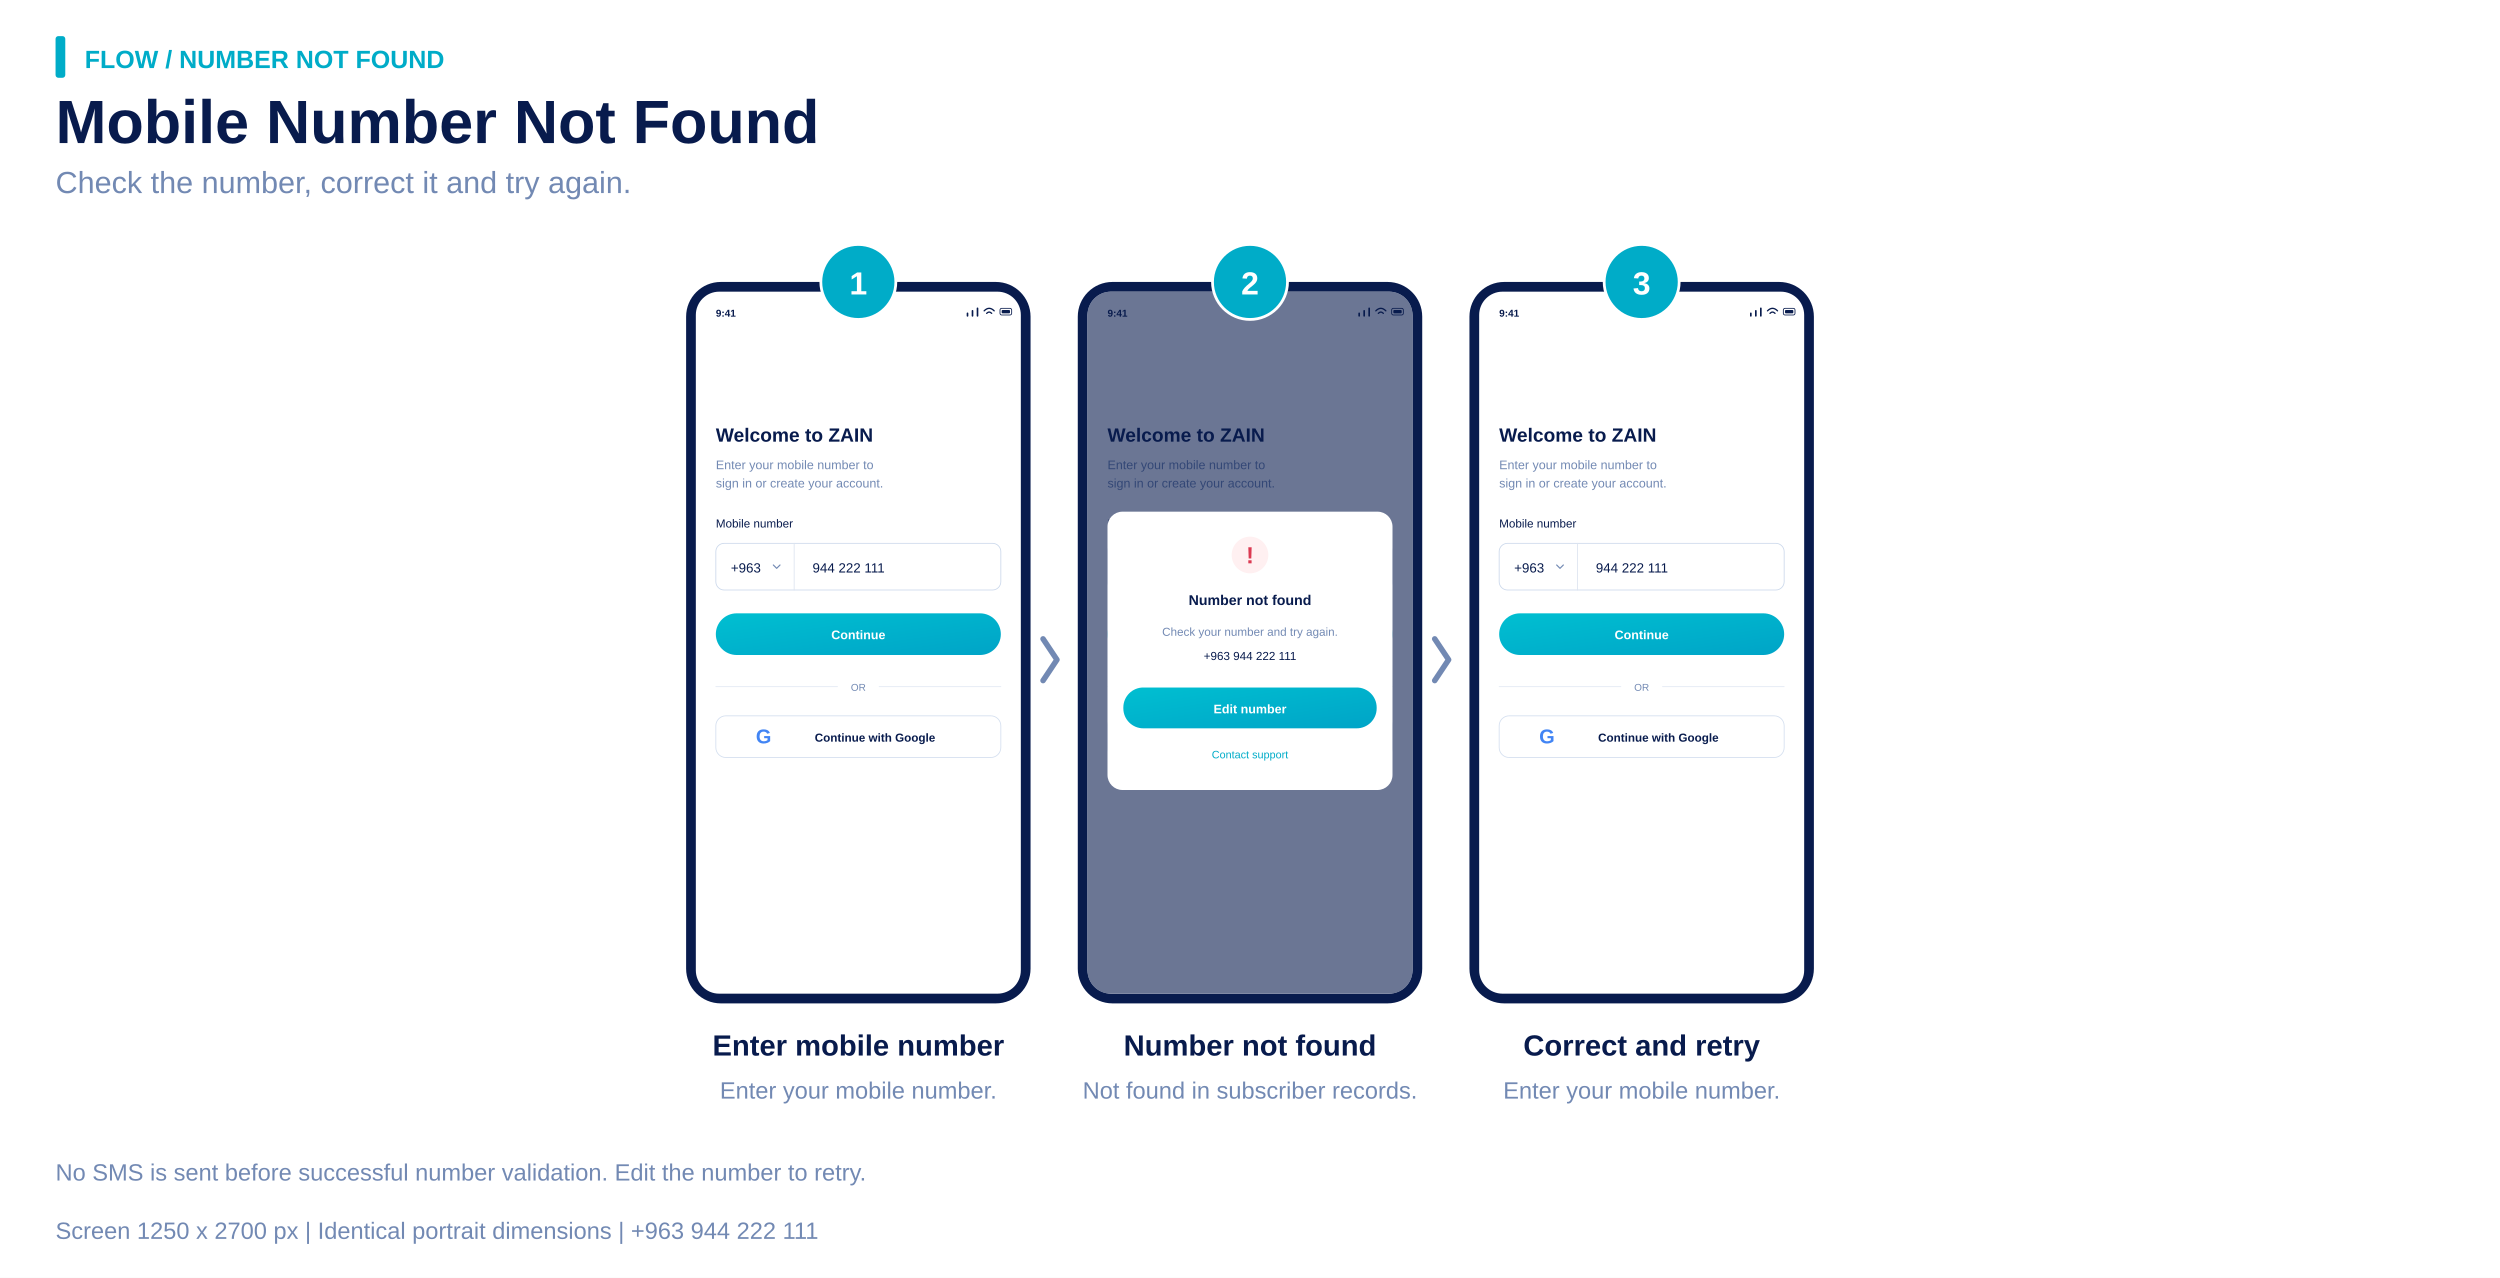
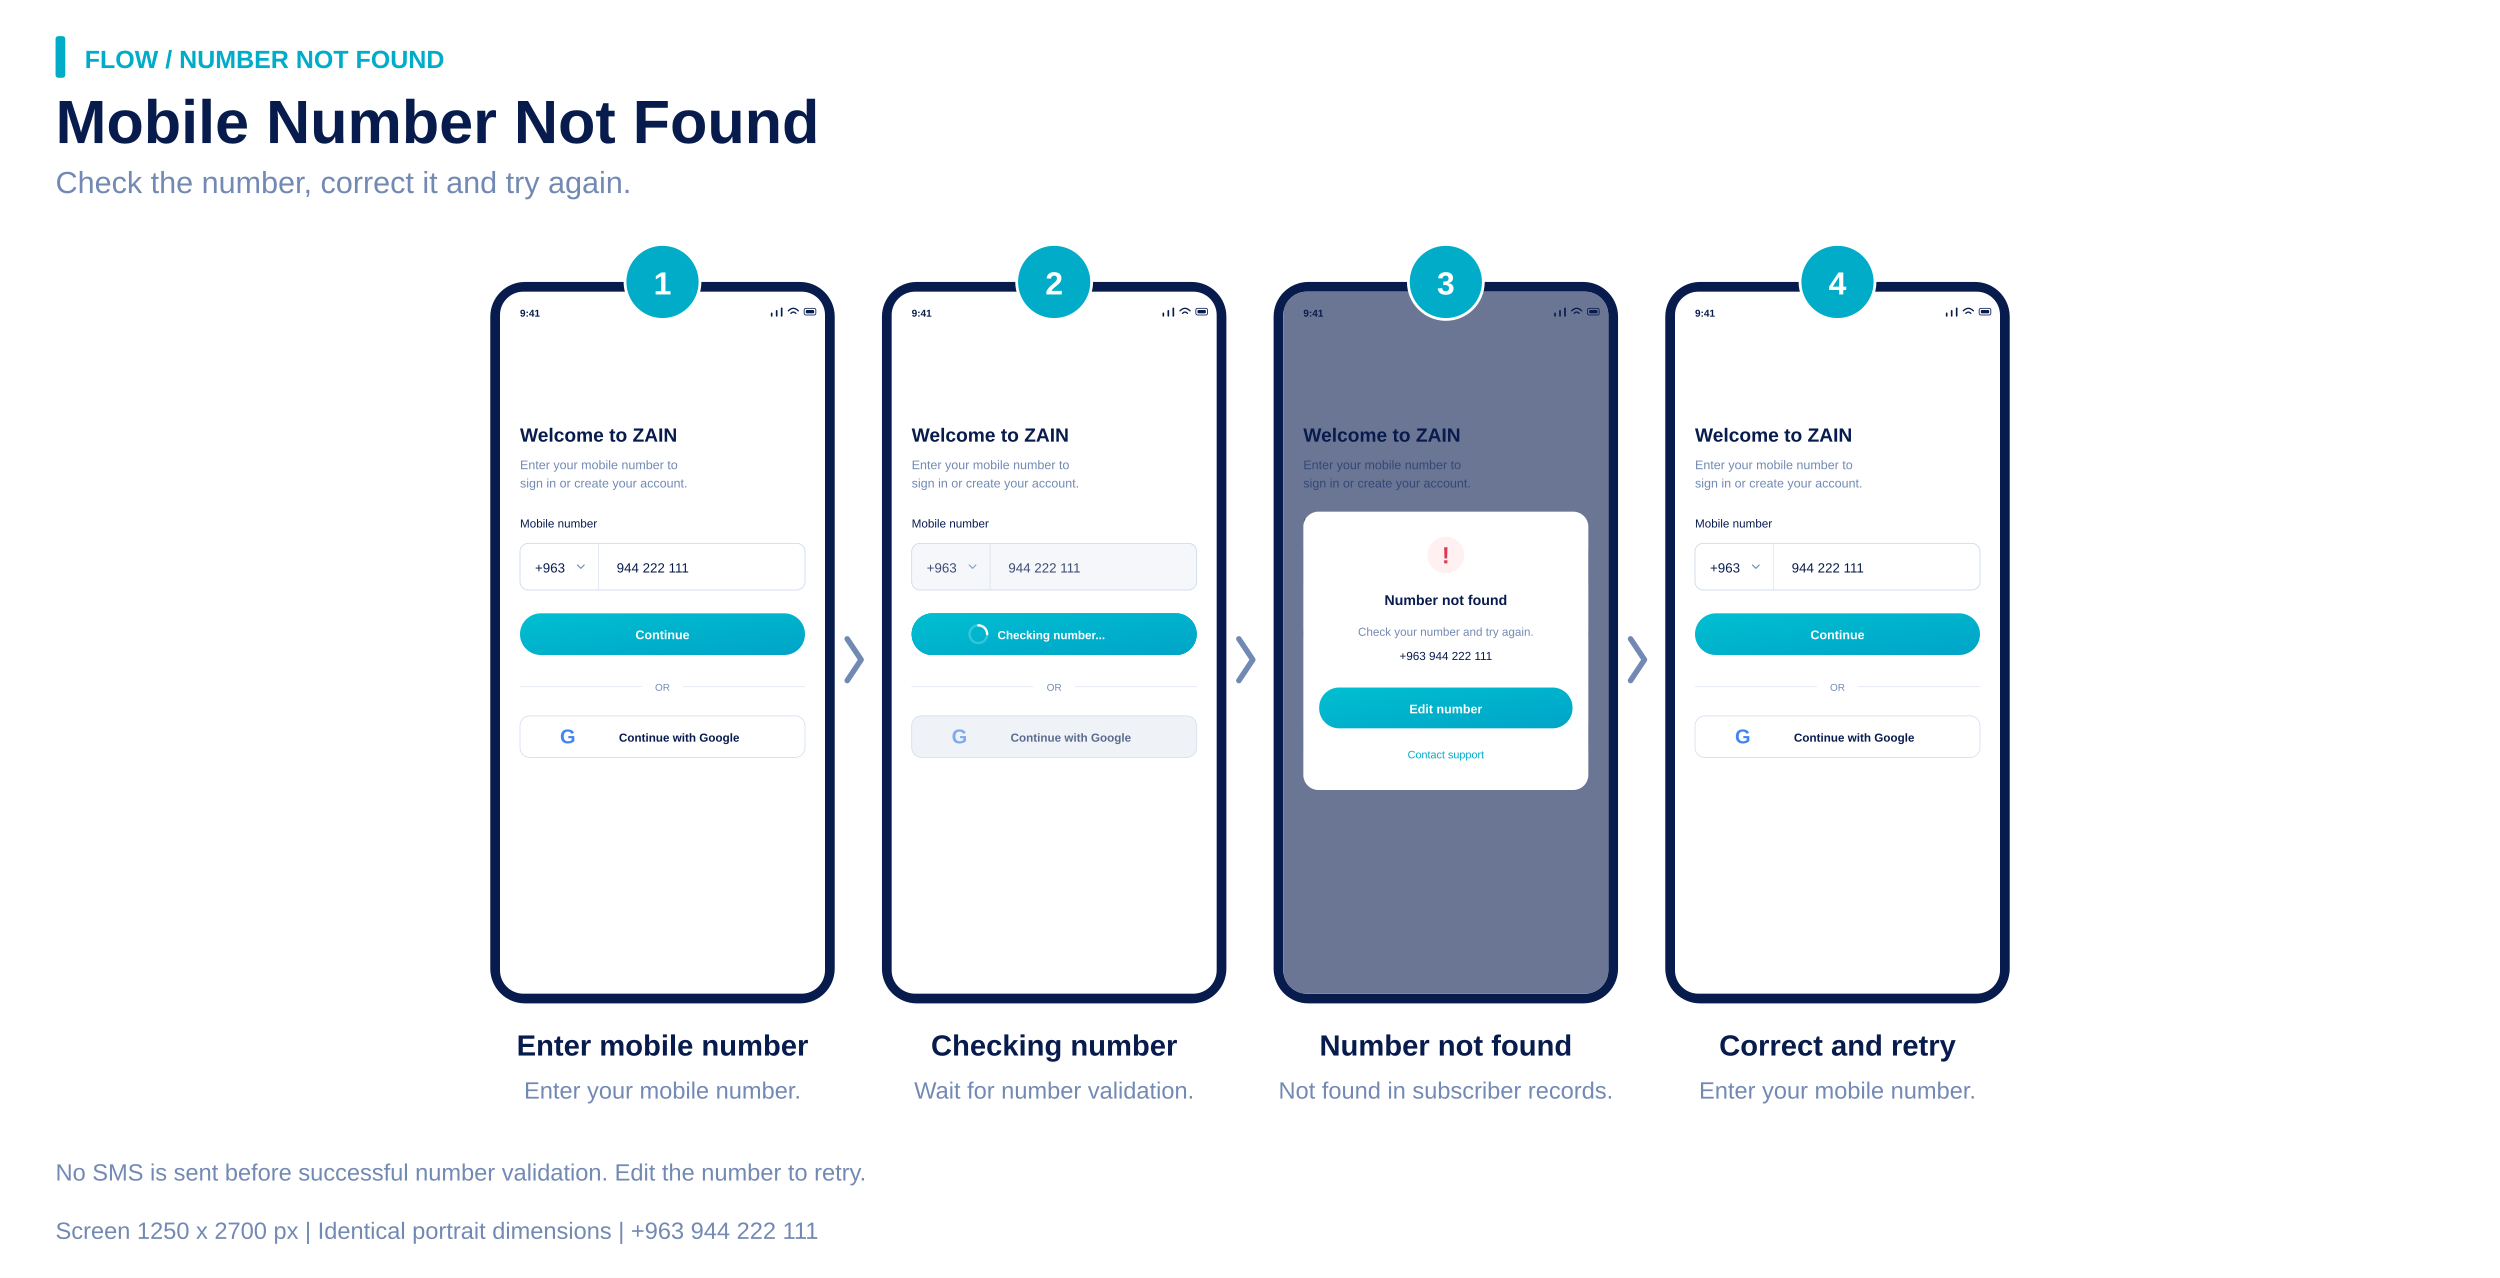
<svg xmlns="http://www.w3.org/2000/svg" width="1800" height="920" viewBox="0 0 1800 920" font-family="Arial, sans-serif">
  <rect x="0" y="0" width="1800" height="920" rx="0" fill="white" stroke="none" />
  <rect x="40" y="26" width="7" height="30" rx="2" fill="#00acc8" stroke="none" />
  <text x="61" y="49" font-size="18" fill="#00acc8" font-weight="bold" text-anchor="start">FLOW / NUMBER NOT FOUND</text>
  <text x="40" y="103" font-size="44" fill="#081b4d" font-weight="bold" text-anchor="start">Mobile Number Not Found</text>
  <text x="40" y="139" font-size="22" fill="#7289b3" font-weight="normal" text-anchor="start">Check the number, correct it and try again.</text>
-   <rect x="494.0" y="203" width="248" height="519.44" rx="25" fill="#081b4d" stroke="none" />
-   <svg x="501.0" y="210" width="234" height="505.44" viewBox="0 0 390 842.4" overflow="hidden">
+   <rect x="353.0" y="203" width="248" height="519.44" rx="25" fill="#081b4d" stroke="none" />
+   <svg x="360.0" y="210" width="234" height="505.44" viewBox="0 0 390 842.4" overflow="hidden">
    <defs>
      <clipPath id="phone-04-number-not-found-0">
        <rect width="390" height="842.4" rx="28" />
      </clipPath>
    </defs>
    <g clip-path="url(#phone-04-number-not-found-0)">
      <defs>
        <linearGradient id="button" x2="1" y2="1">
          <stop stop-color="#00bfd1" />
          <stop offset="1" stop-color="#00a4c7" />
        </linearGradient>
        <linearGradient id="plan" x2="0.8" y2="1">
          <stop stop-color="#02b7d1" />
          <stop offset="1" stop-color="#074278" />
        </linearGradient>
        <linearGradient id="wave">
          <stop stop-color="#d9fbff" />
          <stop offset="1" stop-color="#83e3f3" />
        </linearGradient>
      </defs>
      <rect x="0" y="0" width="390" height="842.4" rx="0" fill="#ffffff" stroke="none" />
      <text x="24" y="30" font-size="12" fill="#081b4d" font-weight="bold" text-anchor="start">9:41</text>
      <path d="M 326 29 v -3 M 332 29 v -6 M 338 29 v -9" stroke="#081b4d" stroke-width="2" fill="none" stroke-linecap="round" stroke-linejoin="round" />
      <path d="M 346 23 q 6 -6 12 0 M 349 26 q 3 -3 6 0" stroke="#081b4d" stroke-width="1.6" fill="none" stroke-linecap="round" stroke-linejoin="round" />
      <rect x="365" y="20" width="14" height="8" rx="2" fill="white" stroke="#081b4d" />
      <rect x="367" y="22" width="10" height="4" rx="1" fill="#081b4d" stroke="none" />
      <text x="24" y="180" font-size="23" fill="#081b4d" font-weight="bold" text-anchor="start">Welcome to ZAIN</text>
      <text x="24" y="213" font-size="15" fill="#7289b3" font-weight="normal" text-anchor="start">Enter your mobile number to</text>
      <text x="24" y="235" font-size="15" fill="#7289b3" font-weight="normal" text-anchor="start">sign in or create your account.</text>
      <text x="24" y="283" font-size="14" fill="#081b4d" font-weight="normal" text-anchor="start">Mobile number</text>
      <rect x="24" y="302" width="342" height="56" rx="10" fill="white" stroke="#cbd8eb" />
      <path d="M 118 302 L 118 358" stroke="#dce4ef" stroke-width="1" fill="none" stroke-linecap="round" stroke-linejoin="round" />
      <text x="42" y="337" font-size="16" fill="#081b4d" font-weight="normal" text-anchor="start">+963</text>
      <text x="140" y="337" font-size="16" fill="#081b4d" font-weight="normal" text-anchor="start">944 222 111</text>
      <path d="M 93 328 l 4 4 l 4 -4" stroke="#7289b3" stroke-width="1.4" fill="none" stroke-linecap="round" stroke-linejoin="round" />
      <rect x="24" y="386" width="342" height="50" rx="25" fill="url(#button)" stroke="none" />
      <text x="195" y="417" font-size="15" fill="white" font-weight="bold" text-anchor="middle">Continue</text>
      <path d="M 24 474 H 170 M 220 474 H 366" stroke="#e1e8f3" stroke-width="1" fill="none" stroke-linecap="round" stroke-linejoin="round" />
      <text x="195" y="479" font-size="12" fill="#7289b3" font-weight="normal" text-anchor="middle">OR</text>
      <rect x="24" y="509" width="342" height="50" rx="12" fill="white" stroke="#d4dfef" />
      <text x="72" y="542" font-size="24" fill="#4285f4" font-weight="bold" text-anchor="start">G</text>
      <text x="215" y="540" font-size="14" fill="#081b4d" font-weight="bold" text-anchor="middle">Continue with Google</text>
    </g>
  </svg>
-   <circle cx="618.0" cy="203" r="27" fill="#00acc8" stroke="white" stroke-width="2" />
-   <text x="618.0" y="212" font-size="23" fill="white" font-weight="bold" text-anchor="middle">1</text>
-   <text x="618.0" y="760" font-size="21" fill="#081b4d" font-weight="bold" text-anchor="middle">Enter mobile number</text>
-   <text x="618.0" y="791" font-size="17" fill="#7289b3" font-weight="normal" text-anchor="middle">Enter your mobile number.</text>
-   <path d="M 751.0 460 l 10 15 l -10 15" stroke="#7289b3" stroke-width="4" fill="none" stroke-linecap="round" stroke-linejoin="round" />
-   <rect x="776.0" y="203" width="248" height="519.44" rx="25" fill="#081b4d" stroke="none" />
-   <svg x="783.0" y="210" width="234" height="505.44" viewBox="0 0 390 842.4" overflow="hidden">
+   <circle cx="477.0" cy="203" r="27" fill="#00acc8" stroke="white" stroke-width="2" />
+   <text x="477.0" y="212" font-size="23" fill="white" font-weight="bold" text-anchor="middle">1</text>
+   <text x="477.0" y="760" font-size="21" fill="#081b4d" font-weight="bold" text-anchor="middle">Enter mobile number</text>
+   <text x="477.0" y="791" font-size="17" fill="#7289b3" font-weight="normal" text-anchor="middle">Enter your mobile number.</text>
+   <path d="M 610.0 460 l 10 15 l -10 15" stroke="#7289b3" stroke-width="4" fill="none" stroke-linecap="round" stroke-linejoin="round" />
+   <rect x="635.0" y="203" width="248" height="519.44" rx="25" fill="#081b4d" stroke="none" />
+   <svg x="642.0" y="210" width="234" height="505.44" viewBox="0 0 390 842.4" overflow="hidden">
    <defs>
      <clipPath id="phone-04-number-not-found-1">
        <rect width="390" height="842.4" rx="28" />
      </clipPath>
    </defs>
    <g clip-path="url(#phone-04-number-not-found-1)">
+       <defs>
+         <linearGradient id="button" x2="1" y2="1">
+           <stop stop-color="#00bfd1" />
+           <stop offset="1" stop-color="#00a4c7" />
+         </linearGradient>
+         <linearGradient id="plan" x2="0.8" y2="1">
+           <stop stop-color="#02b7d1" />
+           <stop offset="1" stop-color="#074278" />
+         </linearGradient>
+         <linearGradient id="wave">
+           <stop stop-color="#d9fbff" />
+           <stop offset="1" stop-color="#83e3f3" />
+         </linearGradient>
+       </defs>
+       <rect x="0" y="0" width="390" height="842.4" rx="0" fill="#ffffff" stroke="none" />
+       <text x="24" y="30" font-size="12" fill="#081b4d" font-weight="bold" text-anchor="start">9:41</text>
+       <path d="M 326 29 v -3 M 332 29 v -6 M 338 29 v -9" stroke="#081b4d" stroke-width="2" fill="none" stroke-linecap="round" stroke-linejoin="round" />
+       <path d="M 346 23 q 6 -6 12 0 M 349 26 q 3 -3 6 0" stroke="#081b4d" stroke-width="1.6" fill="none" stroke-linecap="round" stroke-linejoin="round" />
+       <rect x="365" y="20" width="14" height="8" rx="2" fill="white" stroke="#081b4d" />
+       <rect x="367" y="22" width="10" height="4" rx="1" fill="#081b4d" stroke="none" />
+       <text x="24" y="180" font-size="23" fill="#081b4d" font-weight="bold" text-anchor="start">Welcome to ZAIN</text>
+       <text x="24" y="213" font-size="15" fill="#7289b3" font-weight="normal" text-anchor="start">Enter your mobile number to</text>
+       <text x="24" y="235" font-size="15" fill="#7289b3" font-weight="normal" text-anchor="start">sign in or create your account.</text>
+       <text x="24" y="283" font-size="14" fill="#081b4d" font-weight="normal" text-anchor="start">Mobile number</text>
+       <rect x="24" y="302" width="342" height="56" rx="10" fill="white" stroke="#cbd8eb" />
+       <path d="M 118 302 L 118 358" stroke="#dce4ef" stroke-width="1" fill="none" stroke-linecap="round" stroke-linejoin="round" />
+       <text x="42" y="337" font-size="16" fill="#081b4d" font-weight="normal" text-anchor="start">+963</text>
+       <text x="140" y="337" font-size="16" fill="#081b4d" font-weight="normal" text-anchor="start">944 222 111</text>
+       <path d="M 93 328 l 4 4 l 4 -4" stroke="#7289b3" stroke-width="1.4" fill="none" stroke-linecap="round" stroke-linejoin="round" />
+       <rect x="24" y="386" width="342" height="50" rx="25" fill="url(#button)" stroke="none" />
+       <text x="195" y="417" font-size="15" fill="white" font-weight="bold" text-anchor="middle">Continue</text>
+       <path d="M 24 474 H 170 M 220 474 H 366" stroke="#e1e8f3" stroke-width="1" fill="none" stroke-linecap="round" stroke-linejoin="round" />
+       <text x="195" y="479" font-size="12" fill="#7289b3" font-weight="normal" text-anchor="middle">OR</text>
+       <rect x="24" y="509" width="342" height="50" rx="12" fill="white" stroke="#d4dfef" />
+       <text x="72" y="542" font-size="24" fill="#4285f4" font-weight="bold" text-anchor="start">G</text>
+       <text x="215" y="540" font-size="14" fill="#081b4d" font-weight="bold" text-anchor="middle">Continue with Google</text>
+       <rect x="24" y="386" width="342" height="50" rx="25" fill="url(#button)" stroke="none" />
+       <rect x="24" y="386" width="342" height="50" rx="25" fill="url(#button)" stroke="none" />
+       <g transform="translate(104 411)">
+         <circle r="10.6" fill="none" stroke="white" stroke-opacity="0.22" stroke-width="2.8" />
+         <g class="loading-spinner">
+           <path d="M 0 -10.6 A 10.6 10.6 0 0 1 10.6 0" fill="none" stroke="white" stroke-width="2.8" stroke-linecap="round" />
+           <animateTransform attributeName="transform" type="rotate" from="0" to="360" dur="0.9s" repeatCount="indefinite" />
+         </g>
+       </g>
+       <text x="127" y="417" font-size="14" fill="white" font-weight="bold" text-anchor="start">Checking number...</text>
+       <rect x="24" y="302" width="342" height="56" rx="10" fill="#d6e0eb" opacity="0.25" />
+       <rect x="24" y="509" width="342" height="50" rx="12" fill="#d6e0eb" opacity="0.4" />
+     </g>
+   </svg>
+   <circle cx="759.0" cy="203" r="27" fill="#00acc8" stroke="white" stroke-width="2" />
+   <text x="759.0" y="212" font-size="23" fill="white" font-weight="bold" text-anchor="middle">2</text>
+   <text x="759.0" y="760" font-size="21" fill="#081b4d" font-weight="bold" text-anchor="middle">Checking number</text>
+   <text x="759.0" y="791" font-size="17" fill="#7289b3" font-weight="normal" text-anchor="middle">Wait for number validation.</text>
+   <path d="M 892.0 460 l 10 15 l -10 15" stroke="#7289b3" stroke-width="4" fill="none" stroke-linecap="round" stroke-linejoin="round" />
+   <rect x="917.0" y="203" width="248" height="519.44" rx="25" fill="#081b4d" stroke="none" />
+   <svg x="924.0" y="210" width="234" height="505.44" viewBox="0 0 390 842.4" overflow="hidden">
+     <defs>
+       <clipPath id="phone-04-number-not-found-2">
+         <rect width="390" height="842.4" rx="28" />
+       </clipPath>
+     </defs>
+     <g clip-path="url(#phone-04-number-not-found-2)">
      <defs>
        <linearGradient id="button" x2="1" y2="1">
          <stop stop-color="#00bfd1" />
          <stop offset="1" stop-color="#00a4c7" />
        </linearGradient>
        <linearGradient id="plan" x2="0.8" y2="1">
          <stop stop-color="#02b7d1" />
          <stop offset="1" stop-color="#074278" />
        </linearGradient>
        <linearGradient id="wave">
          <stop stop-color="#d9fbff" />
          <stop offset="1" stop-color="#83e3f3" />
        </linearGradient>
      </defs>
      <rect x="0" y="0" width="390" height="842.4" rx="0" fill="#ffffff" stroke="none" />
      <text x="24" y="30" font-size="12" fill="#081b4d" font-weight="bold" text-anchor="start">9:41</text>
      <path d="M 326 29 v -3 M 332 29 v -6 M 338 29 v -9" stroke="#081b4d" stroke-width="2" fill="none" stroke-linecap="round" stroke-linejoin="round" />
      <path d="M 346 23 q 6 -6 12 0 M 349 26 q 3 -3 6 0" stroke="#081b4d" stroke-width="1.6" fill="none" stroke-linecap="round" stroke-linejoin="round" />
      <rect x="365" y="20" width="14" height="8" rx="2" fill="white" stroke="#081b4d" />
      <rect x="367" y="22" width="10" height="4" rx="1" fill="#081b4d" stroke="none" />
      <text x="24" y="180" font-size="23" fill="#081b4d" font-weight="bold" text-anchor="start">Welcome to ZAIN</text>
      <text x="24" y="213" font-size="15" fill="#7289b3" font-weight="normal" text-anchor="start">Enter your mobile number to</text>
      <text x="24" y="235" font-size="15" fill="#7289b3" font-weight="normal" text-anchor="start">sign in or create your account.</text>
      <text x="24" y="283" font-size="14" fill="#081b4d" font-weight="normal" text-anchor="start">Mobile number</text>
      <rect x="24" y="302" width="342" height="56" rx="10" fill="white" stroke="#cbd8eb" />
      <path d="M 118 302 L 118 358" stroke="#dce4ef" stroke-width="1" fill="none" stroke-linecap="round" stroke-linejoin="round" />
      <text x="42" y="337" font-size="16" fill="#081b4d" font-weight="normal" text-anchor="start">+963</text>
      <text x="140" y="337" font-size="16" fill="#081b4d" font-weight="normal" text-anchor="start">944 222 111</text>
      <path d="M 93 328 l 4 4 l 4 -4" stroke="#7289b3" stroke-width="1.4" fill="none" stroke-linecap="round" stroke-linejoin="round" />
      <rect x="24" y="386" width="342" height="50" rx="25" fill="url(#button)" stroke="none" />
      <text x="195" y="417" font-size="15" fill="white" font-weight="bold" text-anchor="middle">Continue</text>
      <path d="M 24 474 H 170 M 220 474 H 366" stroke="#e1e8f3" stroke-width="1" fill="none" stroke-linecap="round" stroke-linejoin="round" />
      <text x="195" y="479" font-size="12" fill="#7289b3" font-weight="normal" text-anchor="middle">OR</text>
      <rect x="24" y="509" width="342" height="50" rx="12" fill="white" stroke="#d4dfef" />
      <text x="72" y="542" font-size="24" fill="#4285f4" font-weight="bold" text-anchor="start">G</text>
      <text x="215" y="540" font-size="14" fill="#081b4d" font-weight="bold" text-anchor="middle">Continue with Google</text>
      <rect width="390" height="842.4" fill="#081b4d" opacity="0.6" />
      <rect x="24" y="264" width="342" height="334" rx="18" fill="white" stroke="none" />
      <circle cx="195" cy="316" r="22" fill="#fff0f1" />
      <text x="195" y="326" font-size="28" fill="#db3a52" font-weight="bold" text-anchor="middle">!</text>
      <text x="195" y="376" font-size="17" fill="#081b4d" font-weight="bold" text-anchor="middle">Number not found</text>
      <text x="195" y="413" font-size="14" fill="#7289b3" font-weight="normal" text-anchor="middle">Check your number and try again.</text>
      <text x="195" y="442" font-size="14" fill="#081b4d" font-weight="normal" text-anchor="middle">+963 944 222 111</text>
      <rect x="43" y="475" width="304" height="49" rx="24" fill="url(#button)" stroke="none" />
      <text x="195" y="506" font-size="15" fill="white" font-weight="bold" text-anchor="middle">Edit number</text>
      <text x="195" y="560" font-size="13" fill="#00acc8" font-weight="normal" text-anchor="middle">Contact support</text>
    </g>
  </svg>
-   <circle cx="900.0" cy="203" r="27" fill="#00acc8" stroke="white" stroke-width="2" />
-   <text x="900.0" y="212" font-size="23" fill="white" font-weight="bold" text-anchor="middle">2</text>
-   <text x="900.0" y="760" font-size="21" fill="#081b4d" font-weight="bold" text-anchor="middle">Number not found</text>
-   <text x="900.0" y="791" font-size="17" fill="#7289b3" font-weight="normal" text-anchor="middle">Not found in subscriber records.</text>
-   <path d="M 1033.0 460 l 10 15 l -10 15" stroke="#7289b3" stroke-width="4" fill="none" stroke-linecap="round" stroke-linejoin="round" />
-   <rect x="1058.0" y="203" width="248" height="519.44" rx="25" fill="#081b4d" stroke="none" />
-   <svg x="1065.0" y="210" width="234" height="505.44" viewBox="0 0 390 842.4" overflow="hidden">
-     <defs>
-       <clipPath id="phone-04-number-not-found-2">
-         <rect width="390" height="842.4" rx="28" />
-       </clipPath>
-     </defs>
-     <g clip-path="url(#phone-04-number-not-found-2)">
-       <defs>
-         <linearGradient id="button" x2="1" y2="1">
-           <stop stop-color="#00bfd1" />
-           <stop offset="1" stop-color="#00a4c7" />
-         </linearGradient>
-         <linearGradient id="plan" x2="0.8" y2="1">
-           <stop stop-color="#02b7d1" />
-           <stop offset="1" stop-color="#074278" />
-         </linearGradient>
-         <linearGradient id="wave">
-           <stop stop-color="#d9fbff" />
-           <stop offset="1" stop-color="#83e3f3" />
-         </linearGradient>
-       </defs>
-       <rect x="0" y="0" width="390" height="842.4" rx="0" fill="#ffffff" stroke="none" />
-       <text x="24" y="30" font-size="12" fill="#081b4d" font-weight="bold" text-anchor="start">9:41</text>
-       <path d="M 326 29 v -3 M 332 29 v -6 M 338 29 v -9" stroke="#081b4d" stroke-width="2" fill="none" stroke-linecap="round" stroke-linejoin="round" />
-       <path d="M 346 23 q 6 -6 12 0 M 349 26 q 3 -3 6 0" stroke="#081b4d" stroke-width="1.6" fill="none" stroke-linecap="round" stroke-linejoin="round" />
-       <rect x="365" y="20" width="14" height="8" rx="2" fill="white" stroke="#081b4d" />
-       <rect x="367" y="22" width="10" height="4" rx="1" fill="#081b4d" stroke="none" />
-       <text x="24" y="180" font-size="23" fill="#081b4d" font-weight="bold" text-anchor="start">Welcome to ZAIN</text>
-       <text x="24" y="213" font-size="15" fill="#7289b3" font-weight="normal" text-anchor="start">Enter your mobile number to</text>
-       <text x="24" y="235" font-size="15" fill="#7289b3" font-weight="normal" text-anchor="start">sign in or create your account.</text>
-       <text x="24" y="283" font-size="14" fill="#081b4d" font-weight="normal" text-anchor="start">Mobile number</text>
-       <rect x="24" y="302" width="342" height="56" rx="10" fill="white" stroke="#cbd8eb" />
-       <path d="M 118 302 L 118 358" stroke="#dce4ef" stroke-width="1" fill="none" stroke-linecap="round" stroke-linejoin="round" />
-       <text x="42" y="337" font-size="16" fill="#081b4d" font-weight="normal" text-anchor="start">+963</text>
-       <text x="140" y="337" font-size="16" fill="#081b4d" font-weight="normal" text-anchor="start">944 222 111</text>
-       <path d="M 93 328 l 4 4 l 4 -4" stroke="#7289b3" stroke-width="1.4" fill="none" stroke-linecap="round" stroke-linejoin="round" />
-       <rect x="24" y="386" width="342" height="50" rx="25" fill="url(#button)" stroke="none" />
-       <text x="195" y="417" font-size="15" fill="white" font-weight="bold" text-anchor="middle">Continue</text>
-       <path d="M 24 474 H 170 M 220 474 H 366" stroke="#e1e8f3" stroke-width="1" fill="none" stroke-linecap="round" stroke-linejoin="round" />
-       <text x="195" y="479" font-size="12" fill="#7289b3" font-weight="normal" text-anchor="middle">OR</text>
-       <rect x="24" y="509" width="342" height="50" rx="12" fill="white" stroke="#d4dfef" />
-       <text x="72" y="542" font-size="24" fill="#4285f4" font-weight="bold" text-anchor="start">G</text>
-       <text x="215" y="540" font-size="14" fill="#081b4d" font-weight="bold" text-anchor="middle">Continue with Google</text>
-     </g>
-   </svg>
-   <circle cx="1182.0" cy="203" r="27" fill="#00acc8" stroke="white" stroke-width="2" />
-   <text x="1182.0" y="212" font-size="23" fill="white" font-weight="bold" text-anchor="middle">3</text>
-   <text x="1182.0" y="760" font-size="21" fill="#081b4d" font-weight="bold" text-anchor="middle">Correct and retry</text>
-   <text x="1182.0" y="791" font-size="17" fill="#7289b3" font-weight="normal" text-anchor="middle">Enter your mobile number.</text>
+   <circle cx="1041.0" cy="203" r="27" fill="#00acc8" stroke="white" stroke-width="2" />
+   <text x="1041.0" y="212" font-size="23" fill="white" font-weight="bold" text-anchor="middle">3</text>
+   <text x="1041.0" y="760" font-size="21" fill="#081b4d" font-weight="bold" text-anchor="middle">Number not found</text>
+   <text x="1041.0" y="791" font-size="17" fill="#7289b3" font-weight="normal" text-anchor="middle">Not found in subscriber records.</text>
+   <path d="M 1174.0 460 l 10 15 l -10 15" stroke="#7289b3" stroke-width="4" fill="none" stroke-linecap="round" stroke-linejoin="round" />
+   <rect x="1199.0" y="203" width="248" height="519.44" rx="25" fill="#081b4d" stroke="none" />
+   <svg x="1206.0" y="210" width="234" height="505.44" viewBox="0 0 390 842.4" overflow="hidden">
+     <defs>
+       <clipPath id="phone-04-number-not-found-3">
+         <rect width="390" height="842.4" rx="28" />
+       </clipPath>
+     </defs>
+     <g clip-path="url(#phone-04-number-not-found-3)">
+       <defs>
+         <linearGradient id="button" x2="1" y2="1">
+           <stop stop-color="#00bfd1" />
+           <stop offset="1" stop-color="#00a4c7" />
+         </linearGradient>
+         <linearGradient id="plan" x2="0.8" y2="1">
+           <stop stop-color="#02b7d1" />
+           <stop offset="1" stop-color="#074278" />
+         </linearGradient>
+         <linearGradient id="wave">
+           <stop stop-color="#d9fbff" />
+           <stop offset="1" stop-color="#83e3f3" />
+         </linearGradient>
+       </defs>
+       <rect x="0" y="0" width="390" height="842.4" rx="0" fill="#ffffff" stroke="none" />
+       <text x="24" y="30" font-size="12" fill="#081b4d" font-weight="bold" text-anchor="start">9:41</text>
+       <path d="M 326 29 v -3 M 332 29 v -6 M 338 29 v -9" stroke="#081b4d" stroke-width="2" fill="none" stroke-linecap="round" stroke-linejoin="round" />
+       <path d="M 346 23 q 6 -6 12 0 M 349 26 q 3 -3 6 0" stroke="#081b4d" stroke-width="1.6" fill="none" stroke-linecap="round" stroke-linejoin="round" />
+       <rect x="365" y="20" width="14" height="8" rx="2" fill="white" stroke="#081b4d" />
+       <rect x="367" y="22" width="10" height="4" rx="1" fill="#081b4d" stroke="none" />
+       <text x="24" y="180" font-size="23" fill="#081b4d" font-weight="bold" text-anchor="start">Welcome to ZAIN</text>
+       <text x="24" y="213" font-size="15" fill="#7289b3" font-weight="normal" text-anchor="start">Enter your mobile number to</text>
+       <text x="24" y="235" font-size="15" fill="#7289b3" font-weight="normal" text-anchor="start">sign in or create your account.</text>
+       <text x="24" y="283" font-size="14" fill="#081b4d" font-weight="normal" text-anchor="start">Mobile number</text>
+       <rect x="24" y="302" width="342" height="56" rx="10" fill="white" stroke="#cbd8eb" />
+       <path d="M 118 302 L 118 358" stroke="#dce4ef" stroke-width="1" fill="none" stroke-linecap="round" stroke-linejoin="round" />
+       <text x="42" y="337" font-size="16" fill="#081b4d" font-weight="normal" text-anchor="start">+963</text>
+       <text x="140" y="337" font-size="16" fill="#081b4d" font-weight="normal" text-anchor="start">944 222 111</text>
+       <path d="M 93 328 l 4 4 l 4 -4" stroke="#7289b3" stroke-width="1.4" fill="none" stroke-linecap="round" stroke-linejoin="round" />
+       <rect x="24" y="386" width="342" height="50" rx="25" fill="url(#button)" stroke="none" />
+       <text x="195" y="417" font-size="15" fill="white" font-weight="bold" text-anchor="middle">Continue</text>
+       <path d="M 24 474 H 170 M 220 474 H 366" stroke="#e1e8f3" stroke-width="1" fill="none" stroke-linecap="round" stroke-linejoin="round" />
+       <text x="195" y="479" font-size="12" fill="#7289b3" font-weight="normal" text-anchor="middle">OR</text>
+       <rect x="24" y="509" width="342" height="50" rx="12" fill="white" stroke="#d4dfef" />
+       <text x="72" y="542" font-size="24" fill="#4285f4" font-weight="bold" text-anchor="start">G</text>
+       <text x="215" y="540" font-size="14" fill="#081b4d" font-weight="bold" text-anchor="middle">Continue with Google</text>
+     </g>
+   </svg>
+   <circle cx="1323.0" cy="203" r="27" fill="#00acc8" stroke="white" stroke-width="2" />
+   <text x="1323.0" y="212" font-size="23" fill="white" font-weight="bold" text-anchor="middle">4</text>
+   <text x="1323.0" y="760" font-size="21" fill="#081b4d" font-weight="bold" text-anchor="middle">Correct and retry</text>
+   <text x="1323.0" y="791" font-size="17" fill="#7289b3" font-weight="normal" text-anchor="middle">Enter your mobile number.</text>
  <text x="40" y="850" font-size="17" fill="#7289b3" font-weight="normal" text-anchor="start">No SMS is sent before successful number validation. Edit the number to retry.</text>
  <text x="40" y="892" font-size="17" fill="#7289b3" font-weight="normal" text-anchor="start">Screen 1250 x 2700 px  |  Identical portrait dimensions  |  +963 944 222 111</text>
</svg>
